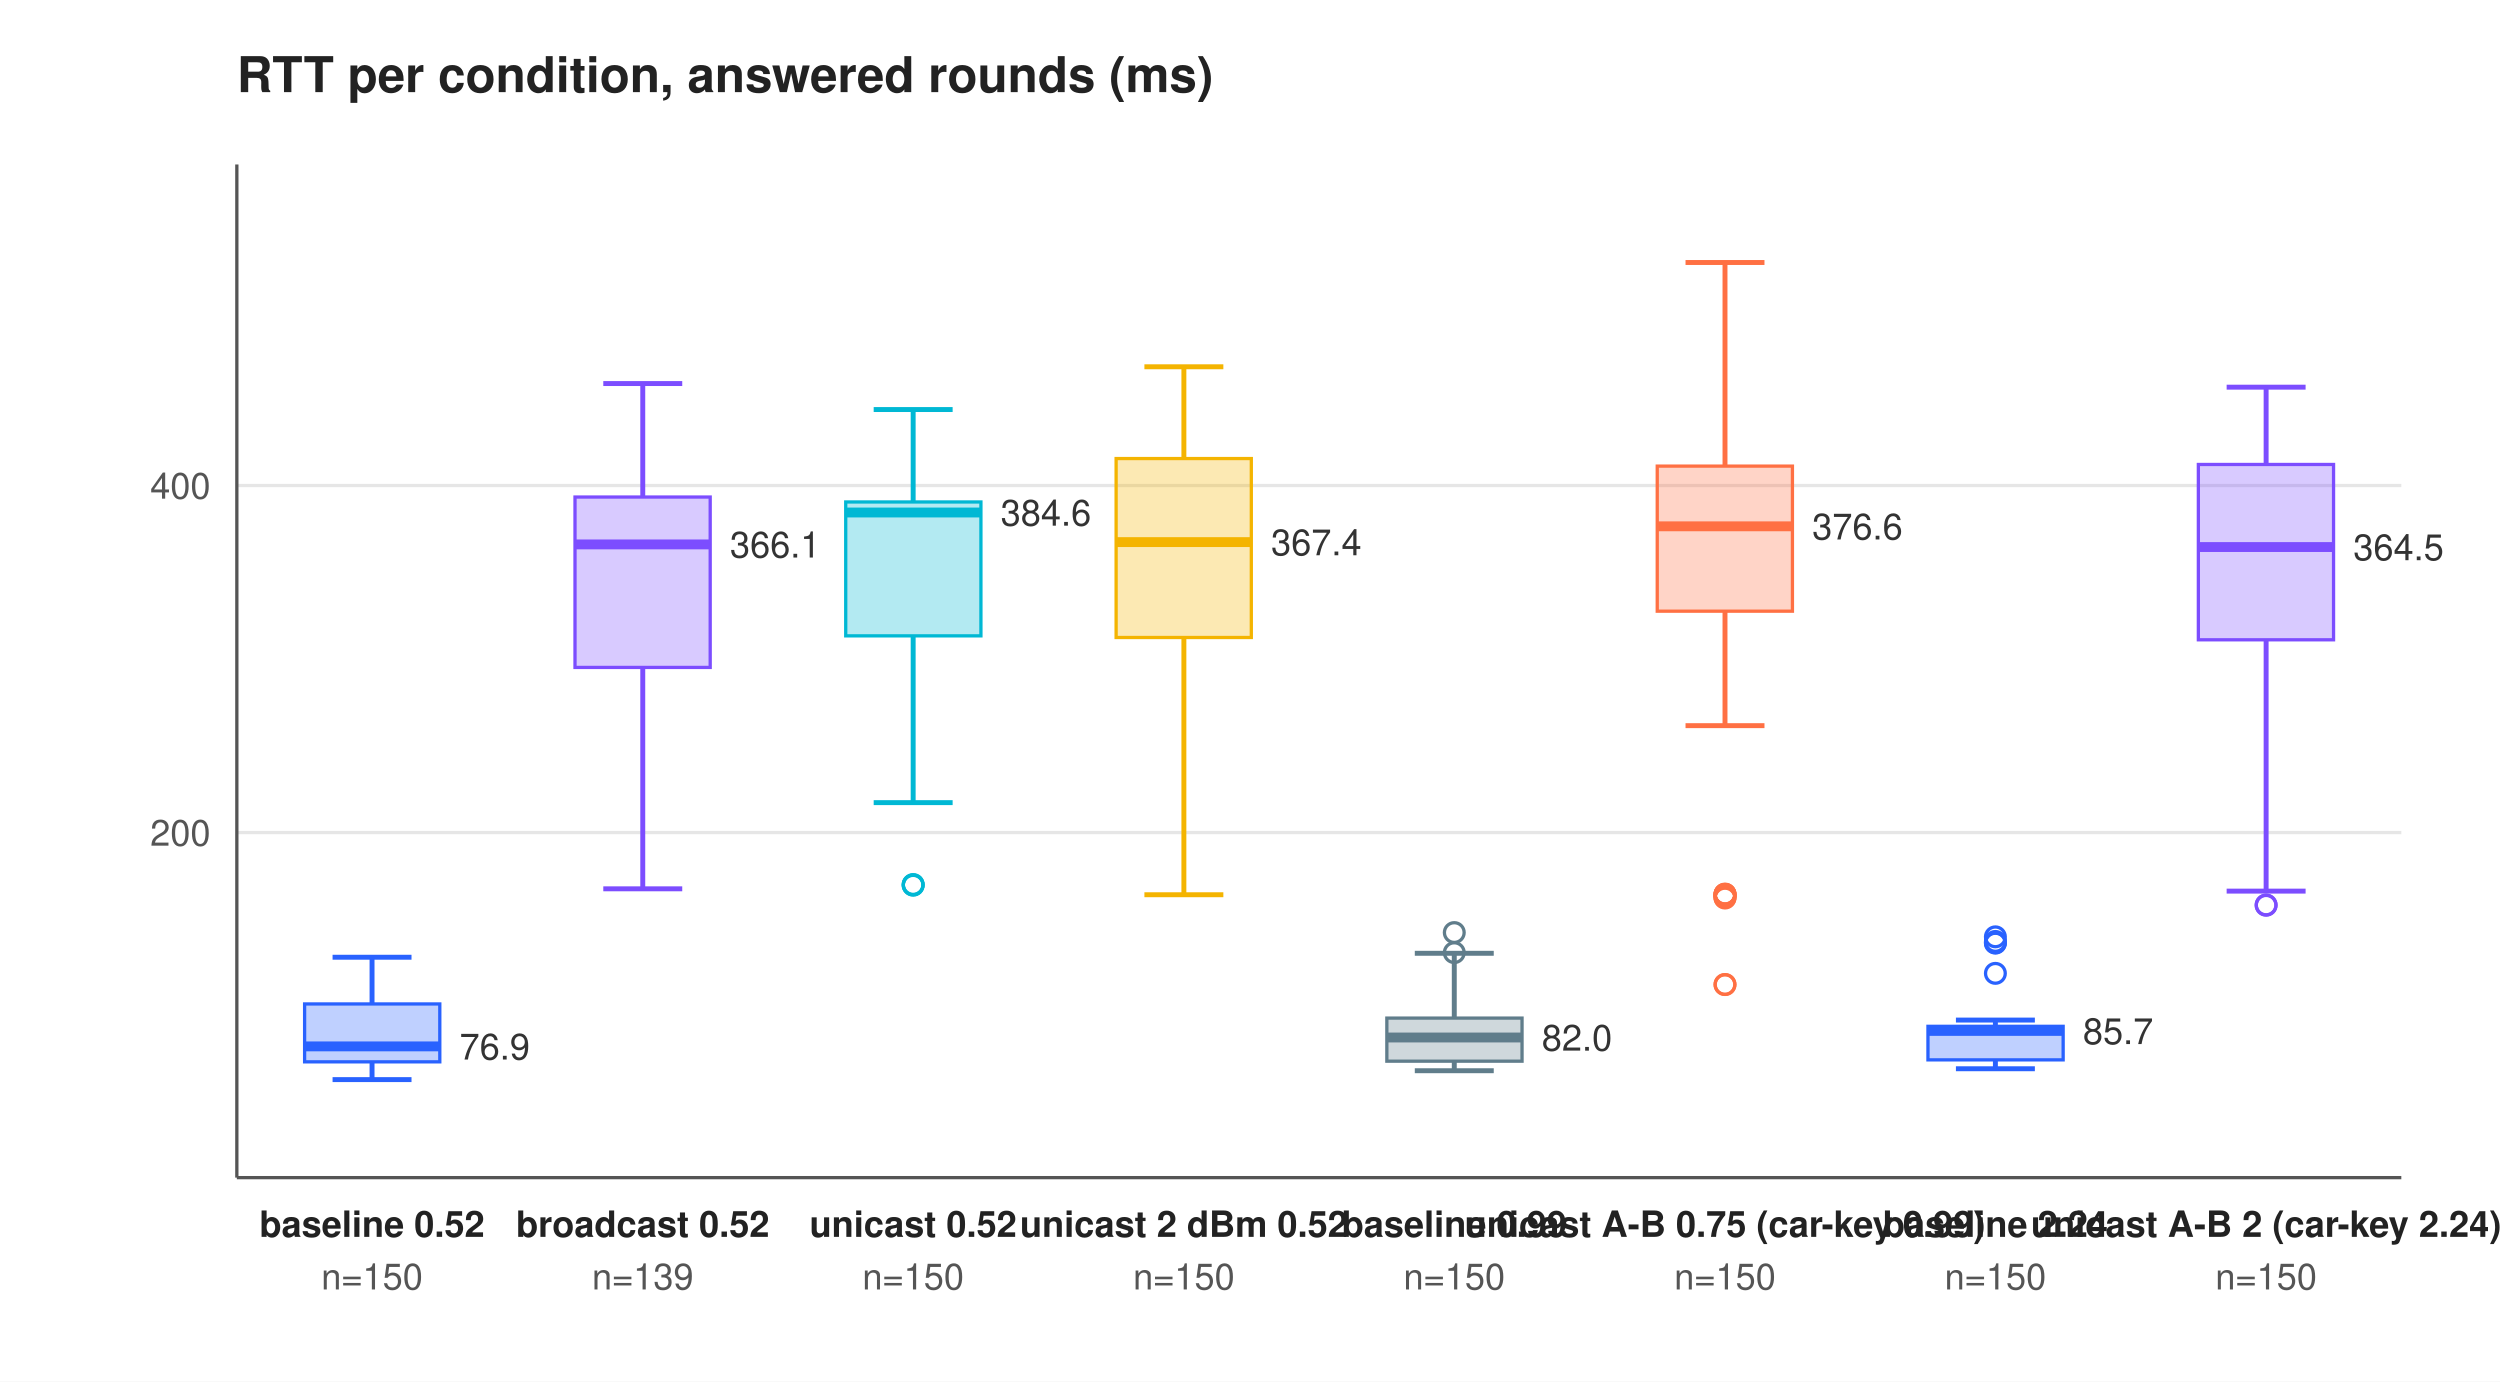
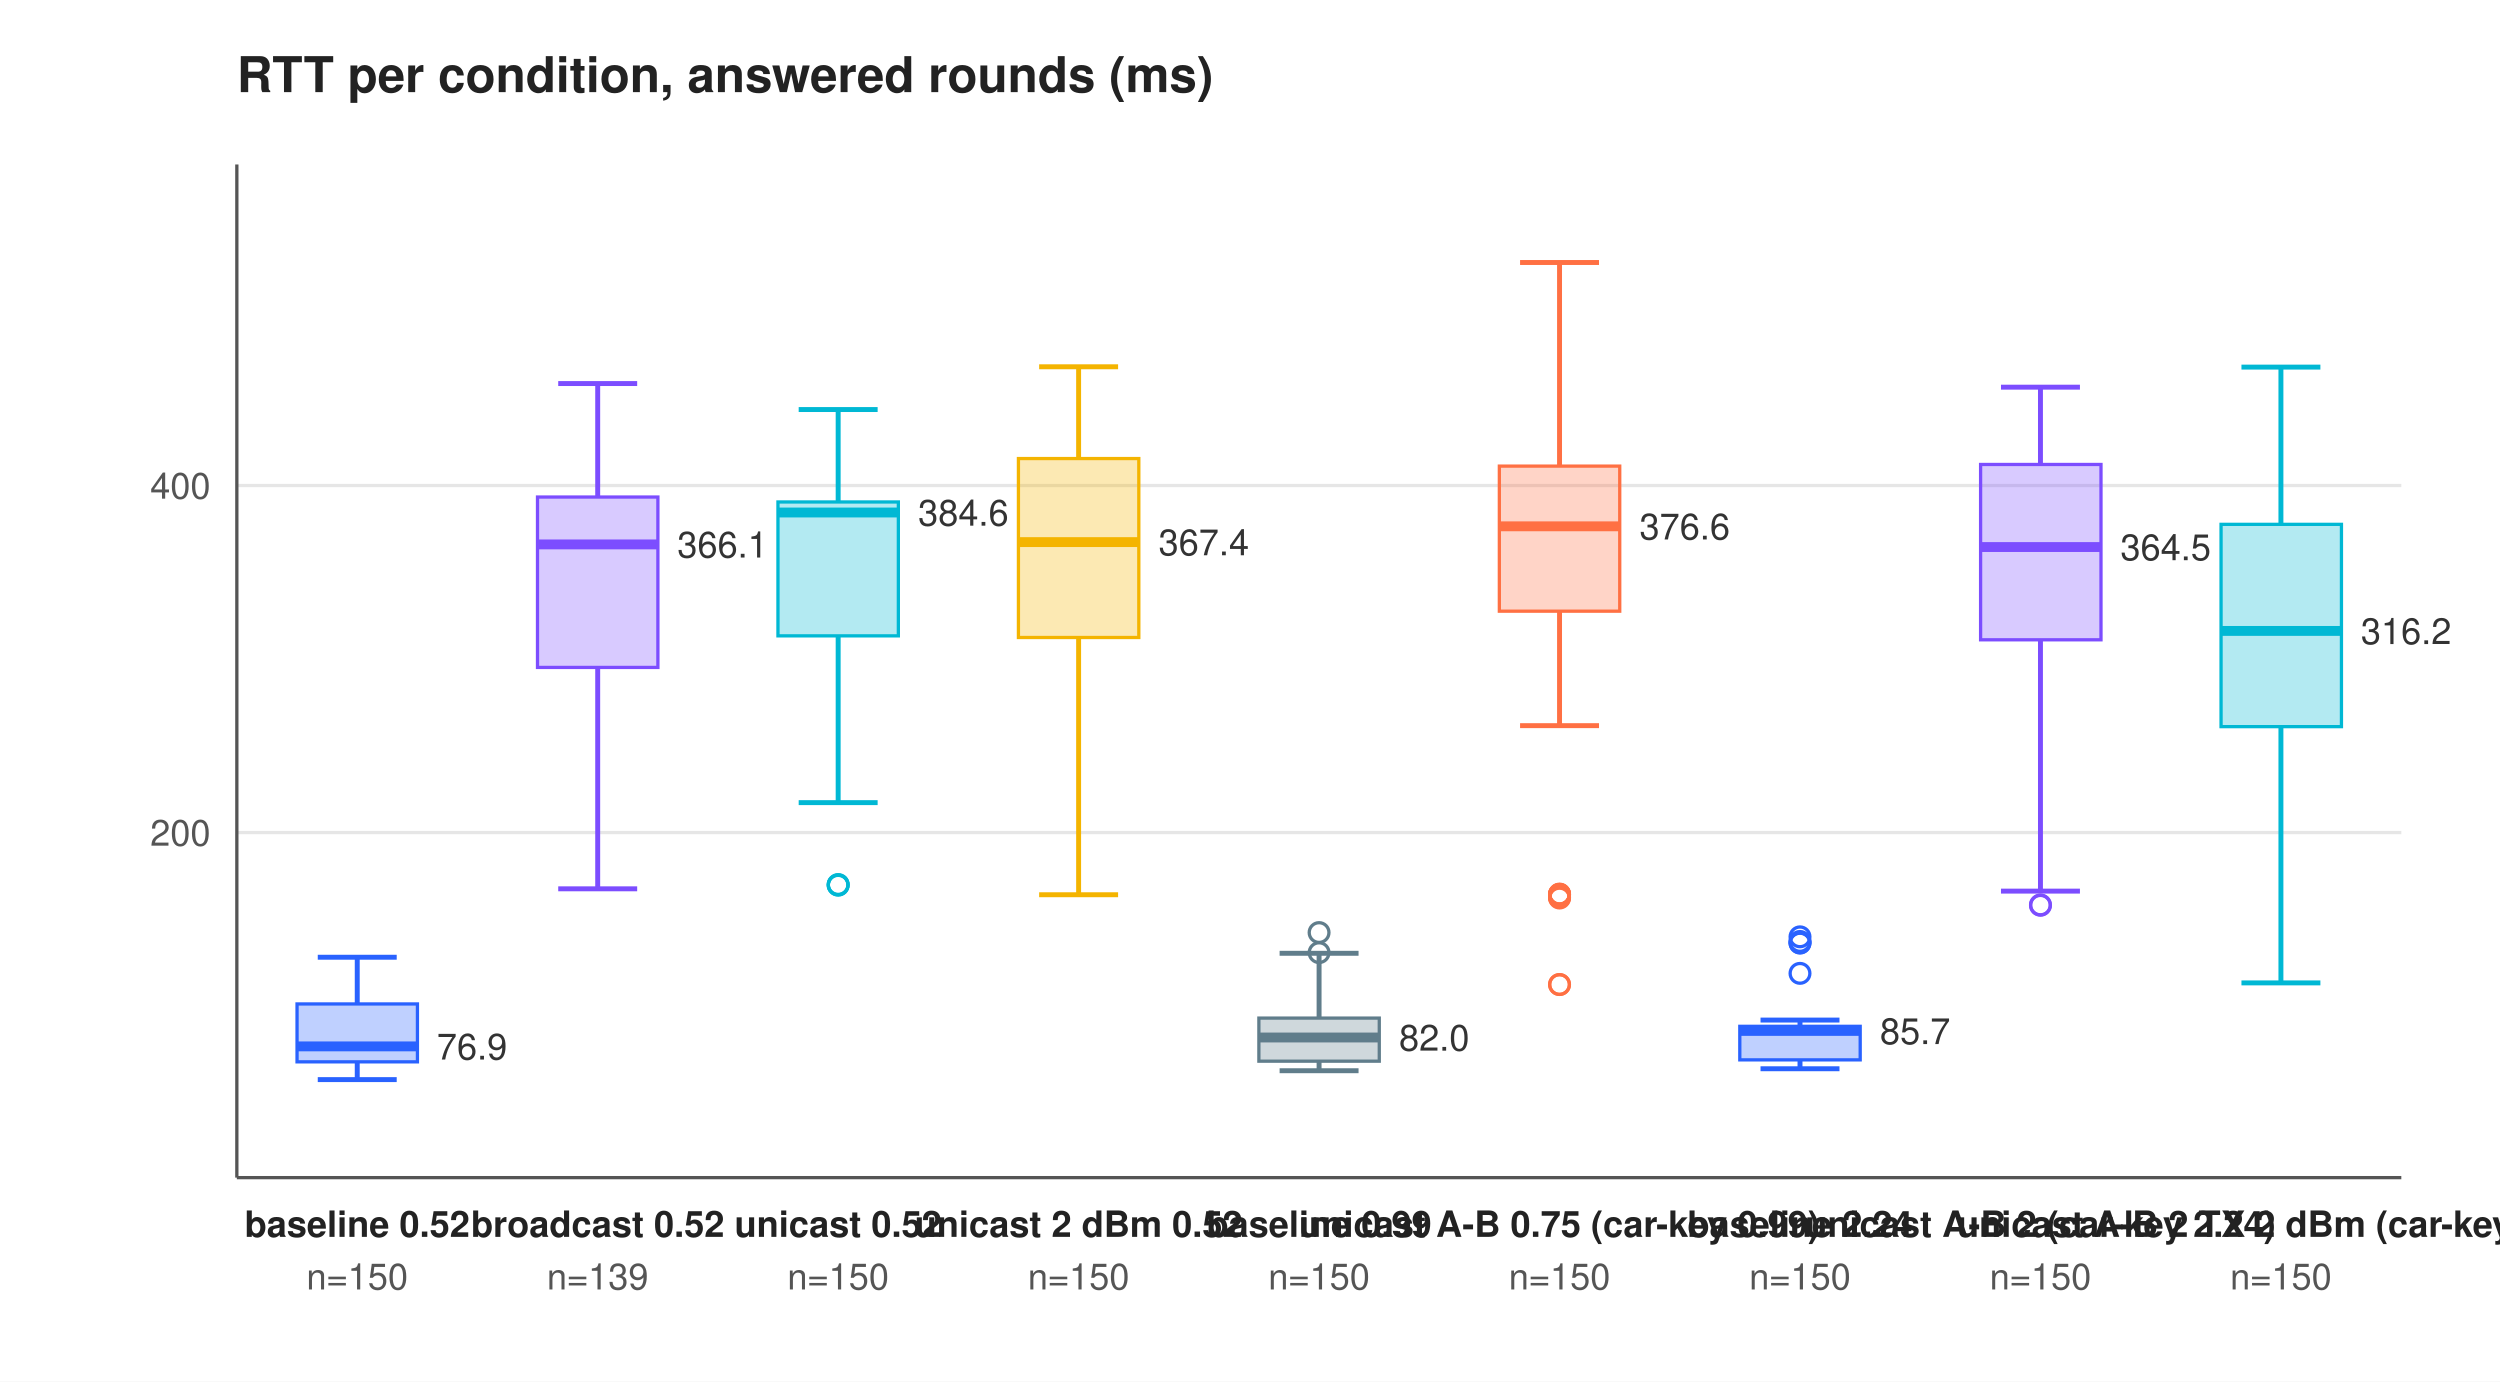
<svg xmlns="http://www.w3.org/2000/svg" width="760" height="420" viewBox="0 0 760 420">
  <rect width="100%" height="100%" fill="#ffffff" />
  <text x="72.0" y="28.0" font-size="15" text-anchor="start" fill="#222" font-weight="bold" style="font-family:Helvetica,Arial,sans-serif">RTT per condition, answered rounds (ms)</text>
  <line x1="72.0" y1="253.1" x2="730.0" y2="253.1" stroke="#e6e6e6" stroke-width="1" />
  <text x="64.0" y="257.1" font-size="11" text-anchor="end" fill="#555" font-weight="normal" style="font-family:Helvetica,Arial,sans-serif">200</text>
  <line x1="72.0" y1="147.6" x2="730.0" y2="147.6" stroke="#e6e6e6" stroke-width="1" />
  <text x="64.0" y="151.6" font-size="11" text-anchor="end" fill="#555" font-weight="normal" style="font-family:Helvetica,Arial,sans-serif">400</text>
  <line x1="72.0" y1="50.0" x2="72.0" y2="358.0" stroke="#555" stroke-width="1" />
  <line x1="72.0" y1="358.0" x2="730.0" y2="358.0" stroke="#555" stroke-width="1" />
-   <line x1="113.1" y1="291.0" x2="113.1" y2="305.2" stroke="#2962ff" stroke-width="1.5" />
-   <line x1="113.1" y1="322.8" x2="113.1" y2="328.2" stroke="#2962ff" stroke-width="1.5" />
-   <line x1="101.1" y1="291.0" x2="125.1" y2="291.0" stroke="#2962ff" stroke-width="1.5" />
-   <line x1="101.1" y1="328.2" x2="125.1" y2="328.2" stroke="#2962ff" stroke-width="1.5" />
-   <rect x="92.6" y="305.2" width="41.1" height="17.6" fill="#2962ff" fill-opacity="0.3" stroke="#2962ff" />
-   <line x1="92.6" y1="318.1" x2="133.7" y2="318.1" stroke="#2962ff" stroke-width="3" />
-   <text x="139.7" y="322.1" font-size="11" text-anchor="start" fill="#333" font-weight="normal" style="font-family:Helvetica,Arial,sans-serif">76.9</text>
-   <text x="113.1" y="376.0" font-size="11" text-anchor="middle" fill="#222" font-weight="bold" style="font-family:Helvetica,Arial,sans-serif">baseline 0.52</text>
-   <text x="113.1" y="392.0" font-size="11" text-anchor="middle" fill="#555" font-weight="normal" style="font-family:Helvetica,Arial,sans-serif">n=150</text>
-   <line x1="195.4" y1="116.6" x2="195.4" y2="151.1" stroke="#7c4dff" stroke-width="1.5" />
-   <line x1="195.4" y1="202.9" x2="195.4" y2="270.2" stroke="#7c4dff" stroke-width="1.5" />
-   <line x1="183.4" y1="116.6" x2="207.4" y2="116.6" stroke="#7c4dff" stroke-width="1.5" />
-   <line x1="183.4" y1="270.2" x2="207.4" y2="270.2" stroke="#7c4dff" stroke-width="1.5" />
-   <rect x="174.8" y="151.1" width="41.1" height="51.8" fill="#7c4dff" fill-opacity="0.3" stroke="#7c4dff" />
-   <line x1="174.8" y1="165.5" x2="215.9" y2="165.5" stroke="#7c4dff" stroke-width="3" />
-   <text x="221.9" y="169.5" font-size="11" text-anchor="start" fill="#333" font-weight="normal" style="font-family:Helvetica,Arial,sans-serif">366.1</text>
-   <text x="195.4" y="376.0" font-size="11" text-anchor="middle" fill="#222" font-weight="bold" style="font-family:Helvetica,Arial,sans-serif">broadcast 0.52</text>
-   <text x="195.4" y="392.0" font-size="11" text-anchor="middle" fill="#555" font-weight="normal" style="font-family:Helvetica,Arial,sans-serif">n=139</text>
-   <line x1="277.6" y1="124.5" x2="277.6" y2="152.6" stroke="#00b8d4" stroke-width="1.5" />
-   <line x1="277.6" y1="193.3" x2="277.6" y2="244.0" stroke="#00b8d4" stroke-width="1.5" />
-   <line x1="265.6" y1="124.5" x2="289.6" y2="124.5" stroke="#00b8d4" stroke-width="1.5" />
-   <line x1="265.6" y1="244.0" x2="289.6" y2="244.0" stroke="#00b8d4" stroke-width="1.5" />
-   <rect x="257.1" y="152.6" width="41.1" height="40.7" fill="#00b8d4" fill-opacity="0.3" stroke="#00b8d4" />
-   <line x1="257.1" y1="155.8" x2="298.2" y2="155.8" stroke="#00b8d4" stroke-width="3" />
-   <text x="304.2" y="159.8" font-size="11" text-anchor="start" fill="#333" font-weight="normal" style="font-family:Helvetica,Arial,sans-serif">384.6</text>
-   <circle cx="277.6" cy="268.9" r="3" fill="none" fill-opacity="1" stroke="#00b8d4" />
-   <circle cx="277.6" cy="269.0" r="3" fill="none" fill-opacity="1" stroke="#00b8d4" />
-   <circle cx="277.6" cy="269.1" r="3" fill="none" fill-opacity="1" stroke="#00b8d4" />
-   <text x="277.6" y="376.0" font-size="11" text-anchor="middle" fill="#222" font-weight="bold" style="font-family:Helvetica,Arial,sans-serif">unicast 0.52</text>
-   <text x="277.6" y="392.0" font-size="11" text-anchor="middle" fill="#555" font-weight="normal" style="font-family:Helvetica,Arial,sans-serif">n=150</text>
-   <line x1="359.9" y1="111.5" x2="359.9" y2="139.4" stroke="#f4b400" stroke-width="1.5" />
-   <line x1="359.9" y1="193.7" x2="359.9" y2="272.0" stroke="#f4b400" stroke-width="1.5" />
-   <line x1="347.9" y1="111.5" x2="371.9" y2="111.5" stroke="#f4b400" stroke-width="1.5" />
-   <line x1="347.9" y1="272.0" x2="371.9" y2="272.0" stroke="#f4b400" stroke-width="1.5" />
-   <rect x="339.3" y="139.4" width="41.1" height="54.4" fill="#f4b400" fill-opacity="0.3" stroke="#f4b400" />
-   <line x1="339.3" y1="164.8" x2="380.4" y2="164.8" stroke="#f4b400" stroke-width="3" />
-   <text x="386.4" y="168.8" font-size="11" text-anchor="start" fill="#333" font-weight="normal" style="font-family:Helvetica,Arial,sans-serif">367.4</text>
-   <text x="359.9" y="376.0" font-size="11" text-anchor="middle" fill="#222" font-weight="bold" style="font-family:Helvetica,Arial,sans-serif">unicast 2 dBm 0.52</text>
-   <text x="359.9" y="392.0" font-size="11" text-anchor="middle" fill="#555" font-weight="normal" style="font-family:Helvetica,Arial,sans-serif">n=150</text>
-   <line x1="442.1" y1="289.8" x2="442.1" y2="309.5" stroke="#607d8b" stroke-width="1.5" />
-   <line x1="442.1" y1="322.6" x2="442.1" y2="325.5" stroke="#607d8b" stroke-width="1.5" />
-   <line x1="430.1" y1="289.8" x2="454.1" y2="289.8" stroke="#607d8b" stroke-width="1.5" />
-   <line x1="430.1" y1="325.5" x2="454.1" y2="325.5" stroke="#607d8b" stroke-width="1.5" />
-   <rect x="421.6" y="309.5" width="41.1" height="13.1" fill="#607d8b" fill-opacity="0.3" stroke="#607d8b" />
-   <line x1="421.6" y1="315.4" x2="462.7" y2="315.4" stroke="#607d8b" stroke-width="3" />
-   <text x="468.7" y="319.4" font-size="11" text-anchor="start" fill="#333" font-weight="normal" style="font-family:Helvetica,Arial,sans-serif">82.0</text>
-   <circle cx="442.1" cy="289.6" r="3" fill="none" fill-opacity="1" stroke="#607d8b" />
-   <circle cx="442.1" cy="283.5" r="3" fill="none" fill-opacity="1" stroke="#607d8b" />
-   <text x="442.1" y="376.0" font-size="11" text-anchor="middle" fill="#222" font-weight="bold" style="font-family:Helvetica,Arial,sans-serif">baseline 0.99</text>
-   <text x="442.1" y="392.0" font-size="11" text-anchor="middle" fill="#555" font-weight="normal" style="font-family:Helvetica,Arial,sans-serif">n=150</text>
-   <line x1="524.4" y1="79.8" x2="524.4" y2="141.7" stroke="#ff7043" stroke-width="1.5" />
-   <line x1="524.4" y1="185.8" x2="524.4" y2="220.6" stroke="#ff7043" stroke-width="1.5" />
-   <line x1="512.4" y1="79.8" x2="536.4" y2="79.8" stroke="#ff7043" stroke-width="1.5" />
-   <line x1="512.4" y1="220.6" x2="536.4" y2="220.6" stroke="#ff7043" stroke-width="1.5" />
-   <rect x="503.8" y="141.7" width="41.1" height="44.1" fill="#ff7043" fill-opacity="0.3" stroke="#ff7043" />
-   <line x1="503.8" y1="160.0" x2="544.9" y2="160.0" stroke="#ff7043" stroke-width="3" />
-   <text x="550.9" y="164.0" font-size="11" text-anchor="start" fill="#333" font-weight="normal" style="font-family:Helvetica,Arial,sans-serif">376.6</text>
-   <circle cx="524.4" cy="271.8" r="3" fill="none" fill-opacity="1" stroke="#ff7043" />
-   <circle cx="524.4" cy="271.9" r="3" fill="none" fill-opacity="1" stroke="#ff7043" />
-   <circle cx="524.4" cy="272.0" r="3" fill="none" fill-opacity="1" stroke="#ff7043" />
-   <circle cx="524.4" cy="272.1" r="3" fill="none" fill-opacity="1" stroke="#ff7043" />
-   <circle cx="524.4" cy="271.9" r="3" fill="none" fill-opacity="1" stroke="#ff7043" />
-   <circle cx="524.4" cy="272.7" r="3" fill="none" fill-opacity="1" stroke="#ff7043" />
-   <circle cx="524.4" cy="272.8" r="3" fill="none" fill-opacity="1" stroke="#ff7043" />
-   <circle cx="524.4" cy="299.3" r="3" fill="none" fill-opacity="1" stroke="#ff7043" />
-   <circle cx="524.4" cy="299.3" r="3" fill="none" fill-opacity="1" stroke="#ff7043" />
-   <circle cx="524.4" cy="273.0" r="3" fill="none" fill-opacity="1" stroke="#ff7043" />
-   <text x="524.4" y="376.0" font-size="11" text-anchor="middle" fill="#222" font-weight="bold" style="font-family:Helvetica,Arial,sans-serif">unicast A-B 0.75 (car-key 0.99)</text>
-   <text x="524.4" y="392.0" font-size="11" text-anchor="middle" fill="#555" font-weight="normal" style="font-family:Helvetica,Arial,sans-serif">n=150</text>
-   <line x1="606.6" y1="310.1" x2="606.6" y2="312.0" stroke="#2962ff" stroke-width="1.5" />
-   <line x1="606.6" y1="322.2" x2="606.6" y2="324.9" stroke="#2962ff" stroke-width="1.5" />
-   <line x1="594.6" y1="310.1" x2="618.6" y2="310.1" stroke="#2962ff" stroke-width="1.5" />
-   <line x1="594.6" y1="324.9" x2="618.6" y2="324.9" stroke="#2962ff" stroke-width="1.5" />
-   <rect x="586.1" y="312.0" width="41.1" height="10.2" fill="#2962ff" fill-opacity="0.3" stroke="#2962ff" />
-   <line x1="586.1" y1="313.4" x2="627.2" y2="313.4" stroke="#2962ff" stroke-width="3" />
-   <text x="633.2" y="317.4" font-size="11" text-anchor="start" fill="#333" font-weight="normal" style="font-family:Helvetica,Arial,sans-serif">85.7</text>
-   <circle cx="606.6" cy="284.8" r="3" fill="none" fill-opacity="1" stroke="#2962ff" />
-   <circle cx="606.6" cy="286.2" r="3" fill="none" fill-opacity="1" stroke="#2962ff" />
-   <circle cx="606.6" cy="295.9" r="3" fill="none" fill-opacity="1" stroke="#2962ff" />
-   <circle cx="606.6" cy="286.6" r="3" fill="none" fill-opacity="1" stroke="#2962ff" />
-   <circle cx="606.6" cy="286.7" r="3" fill="none" fill-opacity="1" stroke="#2962ff" />
-   <text x="606.6" y="376.0" font-size="11" text-anchor="middle" fill="#222" font-weight="bold" style="font-family:Helvetica,Arial,sans-serif">baseline 2.24</text>
-   <text x="606.6" y="392.0" font-size="11" text-anchor="middle" fill="#555" font-weight="normal" style="font-family:Helvetica,Arial,sans-serif">n=150</text>
-   <line x1="688.9" y1="117.7" x2="688.9" y2="141.2" stroke="#7c4dff" stroke-width="1.5" />
-   <line x1="688.9" y1="194.5" x2="688.9" y2="270.9" stroke="#7c4dff" stroke-width="1.5" />
-   <line x1="676.9" y1="117.7" x2="700.9" y2="117.7" stroke="#7c4dff" stroke-width="1.5" />
-   <line x1="676.9" y1="270.9" x2="700.9" y2="270.9" stroke="#7c4dff" stroke-width="1.5" />
-   <rect x="668.3" y="141.2" width="41.1" height="53.3" fill="#7c4dff" fill-opacity="0.3" stroke="#7c4dff" />
-   <line x1="668.3" y1="166.3" x2="709.4" y2="166.3" stroke="#7c4dff" stroke-width="3" />
-   <text x="715.4" y="170.3" font-size="11" text-anchor="start" fill="#333" font-weight="normal" style="font-family:Helvetica,Arial,sans-serif">364.5</text>
-   <circle cx="688.9" cy="275.1" r="3" fill="none" fill-opacity="1" stroke="#7c4dff" />
-   <circle cx="688.9" cy="275.2" r="3" fill="none" fill-opacity="1" stroke="#7c4dff" />
-   <text x="688.9" y="376.0" font-size="11" text-anchor="middle" fill="#222" font-weight="bold" style="font-family:Helvetica,Arial,sans-serif">unicast A-B 2 (car-key 2.24)</text>
-   <text x="688.9" y="392.0" font-size="11" text-anchor="middle" fill="#555" font-weight="normal" style="font-family:Helvetica,Arial,sans-serif">n=150</text>
+   <line x1="108.6" y1="291.0" x2="108.6" y2="305.2" stroke="#2962ff" stroke-width="1.5" />
+   <line x1="108.6" y1="322.8" x2="108.6" y2="328.2" stroke="#2962ff" stroke-width="1.5" />
+   <line x1="96.6" y1="291.0" x2="120.6" y2="291.0" stroke="#2962ff" stroke-width="1.5" />
+   <line x1="96.6" y1="328.2" x2="120.6" y2="328.2" stroke="#2962ff" stroke-width="1.5" />
+   <rect x="90.3" y="305.2" width="36.6" height="17.6" fill="#2962ff" fill-opacity="0.3" stroke="#2962ff" />
+   <line x1="90.3" y1="318.1" x2="126.8" y2="318.1" stroke="#2962ff" stroke-width="3" />
+   <text x="132.8" y="322.1" font-size="11" text-anchor="start" fill="#333" font-weight="normal" style="font-family:Helvetica,Arial,sans-serif">76.9</text>
+   <text x="108.6" y="376.0" font-size="11" text-anchor="middle" fill="#222" font-weight="bold" style="font-family:Helvetica,Arial,sans-serif">baseline 0.52</text>
+   <text x="108.6" y="392.0" font-size="11" text-anchor="middle" fill="#555" font-weight="normal" style="font-family:Helvetica,Arial,sans-serif">n=150</text>
+   <line x1="181.7" y1="116.6" x2="181.7" y2="151.1" stroke="#7c4dff" stroke-width="1.5" />
+   <line x1="181.7" y1="202.9" x2="181.7" y2="270.2" stroke="#7c4dff" stroke-width="1.5" />
+   <line x1="169.7" y1="116.6" x2="193.7" y2="116.6" stroke="#7c4dff" stroke-width="1.5" />
+   <line x1="169.7" y1="270.2" x2="193.7" y2="270.2" stroke="#7c4dff" stroke-width="1.5" />
+   <rect x="163.4" y="151.1" width="36.6" height="51.8" fill="#7c4dff" fill-opacity="0.3" stroke="#7c4dff" />
+   <line x1="163.4" y1="165.5" x2="199.9" y2="165.5" stroke="#7c4dff" stroke-width="3" />
+   <text x="205.9" y="169.5" font-size="11" text-anchor="start" fill="#333" font-weight="normal" style="font-family:Helvetica,Arial,sans-serif">366.1</text>
+   <text x="181.7" y="376.0" font-size="11" text-anchor="middle" fill="#222" font-weight="bold" style="font-family:Helvetica,Arial,sans-serif">broadcast 0.52</text>
+   <text x="181.7" y="392.0" font-size="11" text-anchor="middle" fill="#555" font-weight="normal" style="font-family:Helvetica,Arial,sans-serif">n=139</text>
+   <line x1="254.8" y1="124.5" x2="254.8" y2="152.6" stroke="#00b8d4" stroke-width="1.5" />
+   <line x1="254.8" y1="193.3" x2="254.8" y2="244.0" stroke="#00b8d4" stroke-width="1.5" />
+   <line x1="242.8" y1="124.5" x2="266.8" y2="124.5" stroke="#00b8d4" stroke-width="1.5" />
+   <line x1="242.8" y1="244.0" x2="266.8" y2="244.0" stroke="#00b8d4" stroke-width="1.5" />
+   <rect x="236.5" y="152.6" width="36.6" height="40.7" fill="#00b8d4" fill-opacity="0.3" stroke="#00b8d4" />
+   <line x1="236.5" y1="155.8" x2="273.1" y2="155.8" stroke="#00b8d4" stroke-width="3" />
+   <text x="279.1" y="159.8" font-size="11" text-anchor="start" fill="#333" font-weight="normal" style="font-family:Helvetica,Arial,sans-serif">384.6</text>
+   <circle cx="254.8" cy="268.9" r="3" fill="none" fill-opacity="1" stroke="#00b8d4" />
+   <circle cx="254.8" cy="269.0" r="3" fill="none" fill-opacity="1" stroke="#00b8d4" />
+   <circle cx="254.8" cy="269.1" r="3" fill="none" fill-opacity="1" stroke="#00b8d4" />
+   <text x="254.8" y="376.0" font-size="11" text-anchor="middle" fill="#222" font-weight="bold" style="font-family:Helvetica,Arial,sans-serif">unicast 0.52</text>
+   <text x="254.8" y="392.0" font-size="11" text-anchor="middle" fill="#555" font-weight="normal" style="font-family:Helvetica,Arial,sans-serif">n=150</text>
+   <line x1="327.9" y1="111.5" x2="327.9" y2="139.4" stroke="#f4b400" stroke-width="1.5" />
+   <line x1="327.9" y1="193.7" x2="327.9" y2="272.0" stroke="#f4b400" stroke-width="1.5" />
+   <line x1="315.9" y1="111.5" x2="339.9" y2="111.5" stroke="#f4b400" stroke-width="1.5" />
+   <line x1="315.9" y1="272.0" x2="339.9" y2="272.0" stroke="#f4b400" stroke-width="1.5" />
+   <rect x="309.6" y="139.4" width="36.6" height="54.4" fill="#f4b400" fill-opacity="0.3" stroke="#f4b400" />
+   <line x1="309.6" y1="164.8" x2="346.2" y2="164.8" stroke="#f4b400" stroke-width="3" />
+   <text x="352.2" y="168.8" font-size="11" text-anchor="start" fill="#333" font-weight="normal" style="font-family:Helvetica,Arial,sans-serif">367.4</text>
+   <text x="327.9" y="376.0" font-size="11" text-anchor="middle" fill="#222" font-weight="bold" style="font-family:Helvetica,Arial,sans-serif">unicast 2 dBm 0.52</text>
+   <text x="327.9" y="392.0" font-size="11" text-anchor="middle" fill="#555" font-weight="normal" style="font-family:Helvetica,Arial,sans-serif">n=150</text>
+   <line x1="401.0" y1="289.8" x2="401.0" y2="309.5" stroke="#607d8b" stroke-width="1.5" />
+   <line x1="401.0" y1="322.6" x2="401.0" y2="325.5" stroke="#607d8b" stroke-width="1.5" />
+   <line x1="389.0" y1="289.8" x2="413.0" y2="289.8" stroke="#607d8b" stroke-width="1.5" />
+   <line x1="389.0" y1="325.5" x2="413.0" y2="325.5" stroke="#607d8b" stroke-width="1.5" />
+   <rect x="382.7" y="309.5" width="36.6" height="13.1" fill="#607d8b" fill-opacity="0.3" stroke="#607d8b" />
+   <line x1="382.7" y1="315.4" x2="419.3" y2="315.4" stroke="#607d8b" stroke-width="3" />
+   <text x="425.3" y="319.4" font-size="11" text-anchor="start" fill="#333" font-weight="normal" style="font-family:Helvetica,Arial,sans-serif">82.0</text>
+   <circle cx="401.0" cy="289.6" r="3" fill="none" fill-opacity="1" stroke="#607d8b" />
+   <circle cx="401.0" cy="283.5" r="3" fill="none" fill-opacity="1" stroke="#607d8b" />
+   <text x="401.0" y="376.0" font-size="11" text-anchor="middle" fill="#222" font-weight="bold" style="font-family:Helvetica,Arial,sans-serif">baseline 0.99</text>
+   <text x="401.0" y="392.0" font-size="11" text-anchor="middle" fill="#555" font-weight="normal" style="font-family:Helvetica,Arial,sans-serif">n=150</text>
+   <line x1="474.1" y1="79.8" x2="474.1" y2="141.7" stroke="#ff7043" stroke-width="1.5" />
+   <line x1="474.1" y1="185.8" x2="474.1" y2="220.6" stroke="#ff7043" stroke-width="1.5" />
+   <line x1="462.1" y1="79.8" x2="486.1" y2="79.8" stroke="#ff7043" stroke-width="1.5" />
+   <line x1="462.1" y1="220.6" x2="486.1" y2="220.6" stroke="#ff7043" stroke-width="1.5" />
+   <rect x="455.8" y="141.7" width="36.6" height="44.1" fill="#ff7043" fill-opacity="0.3" stroke="#ff7043" />
+   <line x1="455.8" y1="160.0" x2="492.4" y2="160.0" stroke="#ff7043" stroke-width="3" />
+   <text x="498.4" y="164.0" font-size="11" text-anchor="start" fill="#333" font-weight="normal" style="font-family:Helvetica,Arial,sans-serif">376.6</text>
+   <circle cx="474.1" cy="271.8" r="3" fill="none" fill-opacity="1" stroke="#ff7043" />
+   <circle cx="474.1" cy="271.9" r="3" fill="none" fill-opacity="1" stroke="#ff7043" />
+   <circle cx="474.1" cy="272.0" r="3" fill="none" fill-opacity="1" stroke="#ff7043" />
+   <circle cx="474.1" cy="272.1" r="3" fill="none" fill-opacity="1" stroke="#ff7043" />
+   <circle cx="474.1" cy="271.9" r="3" fill="none" fill-opacity="1" stroke="#ff7043" />
+   <circle cx="474.1" cy="272.7" r="3" fill="none" fill-opacity="1" stroke="#ff7043" />
+   <circle cx="474.1" cy="272.8" r="3" fill="none" fill-opacity="1" stroke="#ff7043" />
+   <circle cx="474.1" cy="299.3" r="3" fill="none" fill-opacity="1" stroke="#ff7043" />
+   <circle cx="474.1" cy="299.3" r="3" fill="none" fill-opacity="1" stroke="#ff7043" />
+   <circle cx="474.1" cy="273.0" r="3" fill="none" fill-opacity="1" stroke="#ff7043" />
+   <text x="474.1" y="376.0" font-size="11" text-anchor="middle" fill="#222" font-weight="bold" style="font-family:Helvetica,Arial,sans-serif">unicast A-B 0.75 (car-key 0.99)</text>
+   <text x="474.1" y="392.0" font-size="11" text-anchor="middle" fill="#555" font-weight="normal" style="font-family:Helvetica,Arial,sans-serif">n=150</text>
+   <line x1="547.2" y1="310.1" x2="547.2" y2="312.0" stroke="#2962ff" stroke-width="1.5" />
+   <line x1="547.2" y1="322.2" x2="547.2" y2="324.9" stroke="#2962ff" stroke-width="1.5" />
+   <line x1="535.2" y1="310.1" x2="559.2" y2="310.1" stroke="#2962ff" stroke-width="1.5" />
+   <line x1="535.2" y1="324.9" x2="559.2" y2="324.9" stroke="#2962ff" stroke-width="1.5" />
+   <rect x="528.9" y="312.0" width="36.6" height="10.2" fill="#2962ff" fill-opacity="0.3" stroke="#2962ff" />
+   <line x1="528.9" y1="313.4" x2="565.5" y2="313.4" stroke="#2962ff" stroke-width="3" />
+   <text x="571.5" y="317.4" font-size="11" text-anchor="start" fill="#333" font-weight="normal" style="font-family:Helvetica,Arial,sans-serif">85.7</text>
+   <circle cx="547.2" cy="284.8" r="3" fill="none" fill-opacity="1" stroke="#2962ff" />
+   <circle cx="547.2" cy="286.2" r="3" fill="none" fill-opacity="1" stroke="#2962ff" />
+   <circle cx="547.2" cy="295.9" r="3" fill="none" fill-opacity="1" stroke="#2962ff" />
+   <circle cx="547.2" cy="286.6" r="3" fill="none" fill-opacity="1" stroke="#2962ff" />
+   <circle cx="547.2" cy="286.7" r="3" fill="none" fill-opacity="1" stroke="#2962ff" />
+   <text x="547.2" y="376.0" font-size="11" text-anchor="middle" fill="#222" font-weight="bold" style="font-family:Helvetica,Arial,sans-serif">baseline 2.24</text>
+   <text x="547.2" y="392.0" font-size="11" text-anchor="middle" fill="#555" font-weight="normal" style="font-family:Helvetica,Arial,sans-serif">n=150</text>
+   <line x1="620.3" y1="117.7" x2="620.3" y2="141.2" stroke="#7c4dff" stroke-width="1.5" />
+   <line x1="620.3" y1="194.5" x2="620.3" y2="270.9" stroke="#7c4dff" stroke-width="1.5" />
+   <line x1="608.3" y1="117.7" x2="632.3" y2="117.7" stroke="#7c4dff" stroke-width="1.5" />
+   <line x1="608.3" y1="270.9" x2="632.3" y2="270.9" stroke="#7c4dff" stroke-width="1.5" />
+   <rect x="602.1" y="141.2" width="36.6" height="53.3" fill="#7c4dff" fill-opacity="0.3" stroke="#7c4dff" />
+   <line x1="602.1" y1="166.3" x2="638.6" y2="166.3" stroke="#7c4dff" stroke-width="3" />
+   <text x="644.6" y="170.3" font-size="11" text-anchor="start" fill="#333" font-weight="normal" style="font-family:Helvetica,Arial,sans-serif">364.5</text>
+   <circle cx="620.3" cy="275.1" r="3" fill="none" fill-opacity="1" stroke="#7c4dff" />
+   <circle cx="620.3" cy="275.2" r="3" fill="none" fill-opacity="1" stroke="#7c4dff" />
+   <text x="620.3" y="376.0" font-size="11" text-anchor="middle" fill="#222" font-weight="bold" style="font-family:Helvetica,Arial,sans-serif">unicast A-B 2 (car-key 2.24)</text>
+   <text x="620.3" y="392.0" font-size="11" text-anchor="middle" fill="#555" font-weight="normal" style="font-family:Helvetica,Arial,sans-serif">n=150</text>
+   <line x1="693.4" y1="111.6" x2="693.4" y2="159.4" stroke="#00b8d4" stroke-width="1.5" />
+   <line x1="693.4" y1="220.9" x2="693.4" y2="298.8" stroke="#00b8d4" stroke-width="1.5" />
+   <line x1="681.4" y1="111.6" x2="705.4" y2="111.6" stroke="#00b8d4" stroke-width="1.5" />
+   <line x1="681.4" y1="298.8" x2="705.4" y2="298.8" stroke="#00b8d4" stroke-width="1.5" />
+   <rect x="675.2" y="159.4" width="36.6" height="61.5" fill="#00b8d4" fill-opacity="0.3" stroke="#00b8d4" />
+   <line x1="675.2" y1="191.8" x2="711.7" y2="191.8" stroke="#00b8d4" stroke-width="3" />
+   <text x="717.7" y="195.8" font-size="11" text-anchor="start" fill="#333" font-weight="normal" style="font-family:Helvetica,Arial,sans-serif">316.2</text>
+   <text x="693.4" y="376.0" font-size="11" text-anchor="middle" fill="#222" font-weight="bold" style="font-family:Helvetica,Arial,sans-serif">unicast A-B 2 TX 2 dBm (car-key 2.24)</text>
+   <text x="693.4" y="392.0" font-size="11" text-anchor="middle" fill="#555" font-weight="normal" style="font-family:Helvetica,Arial,sans-serif">n=150</text>
</svg>
